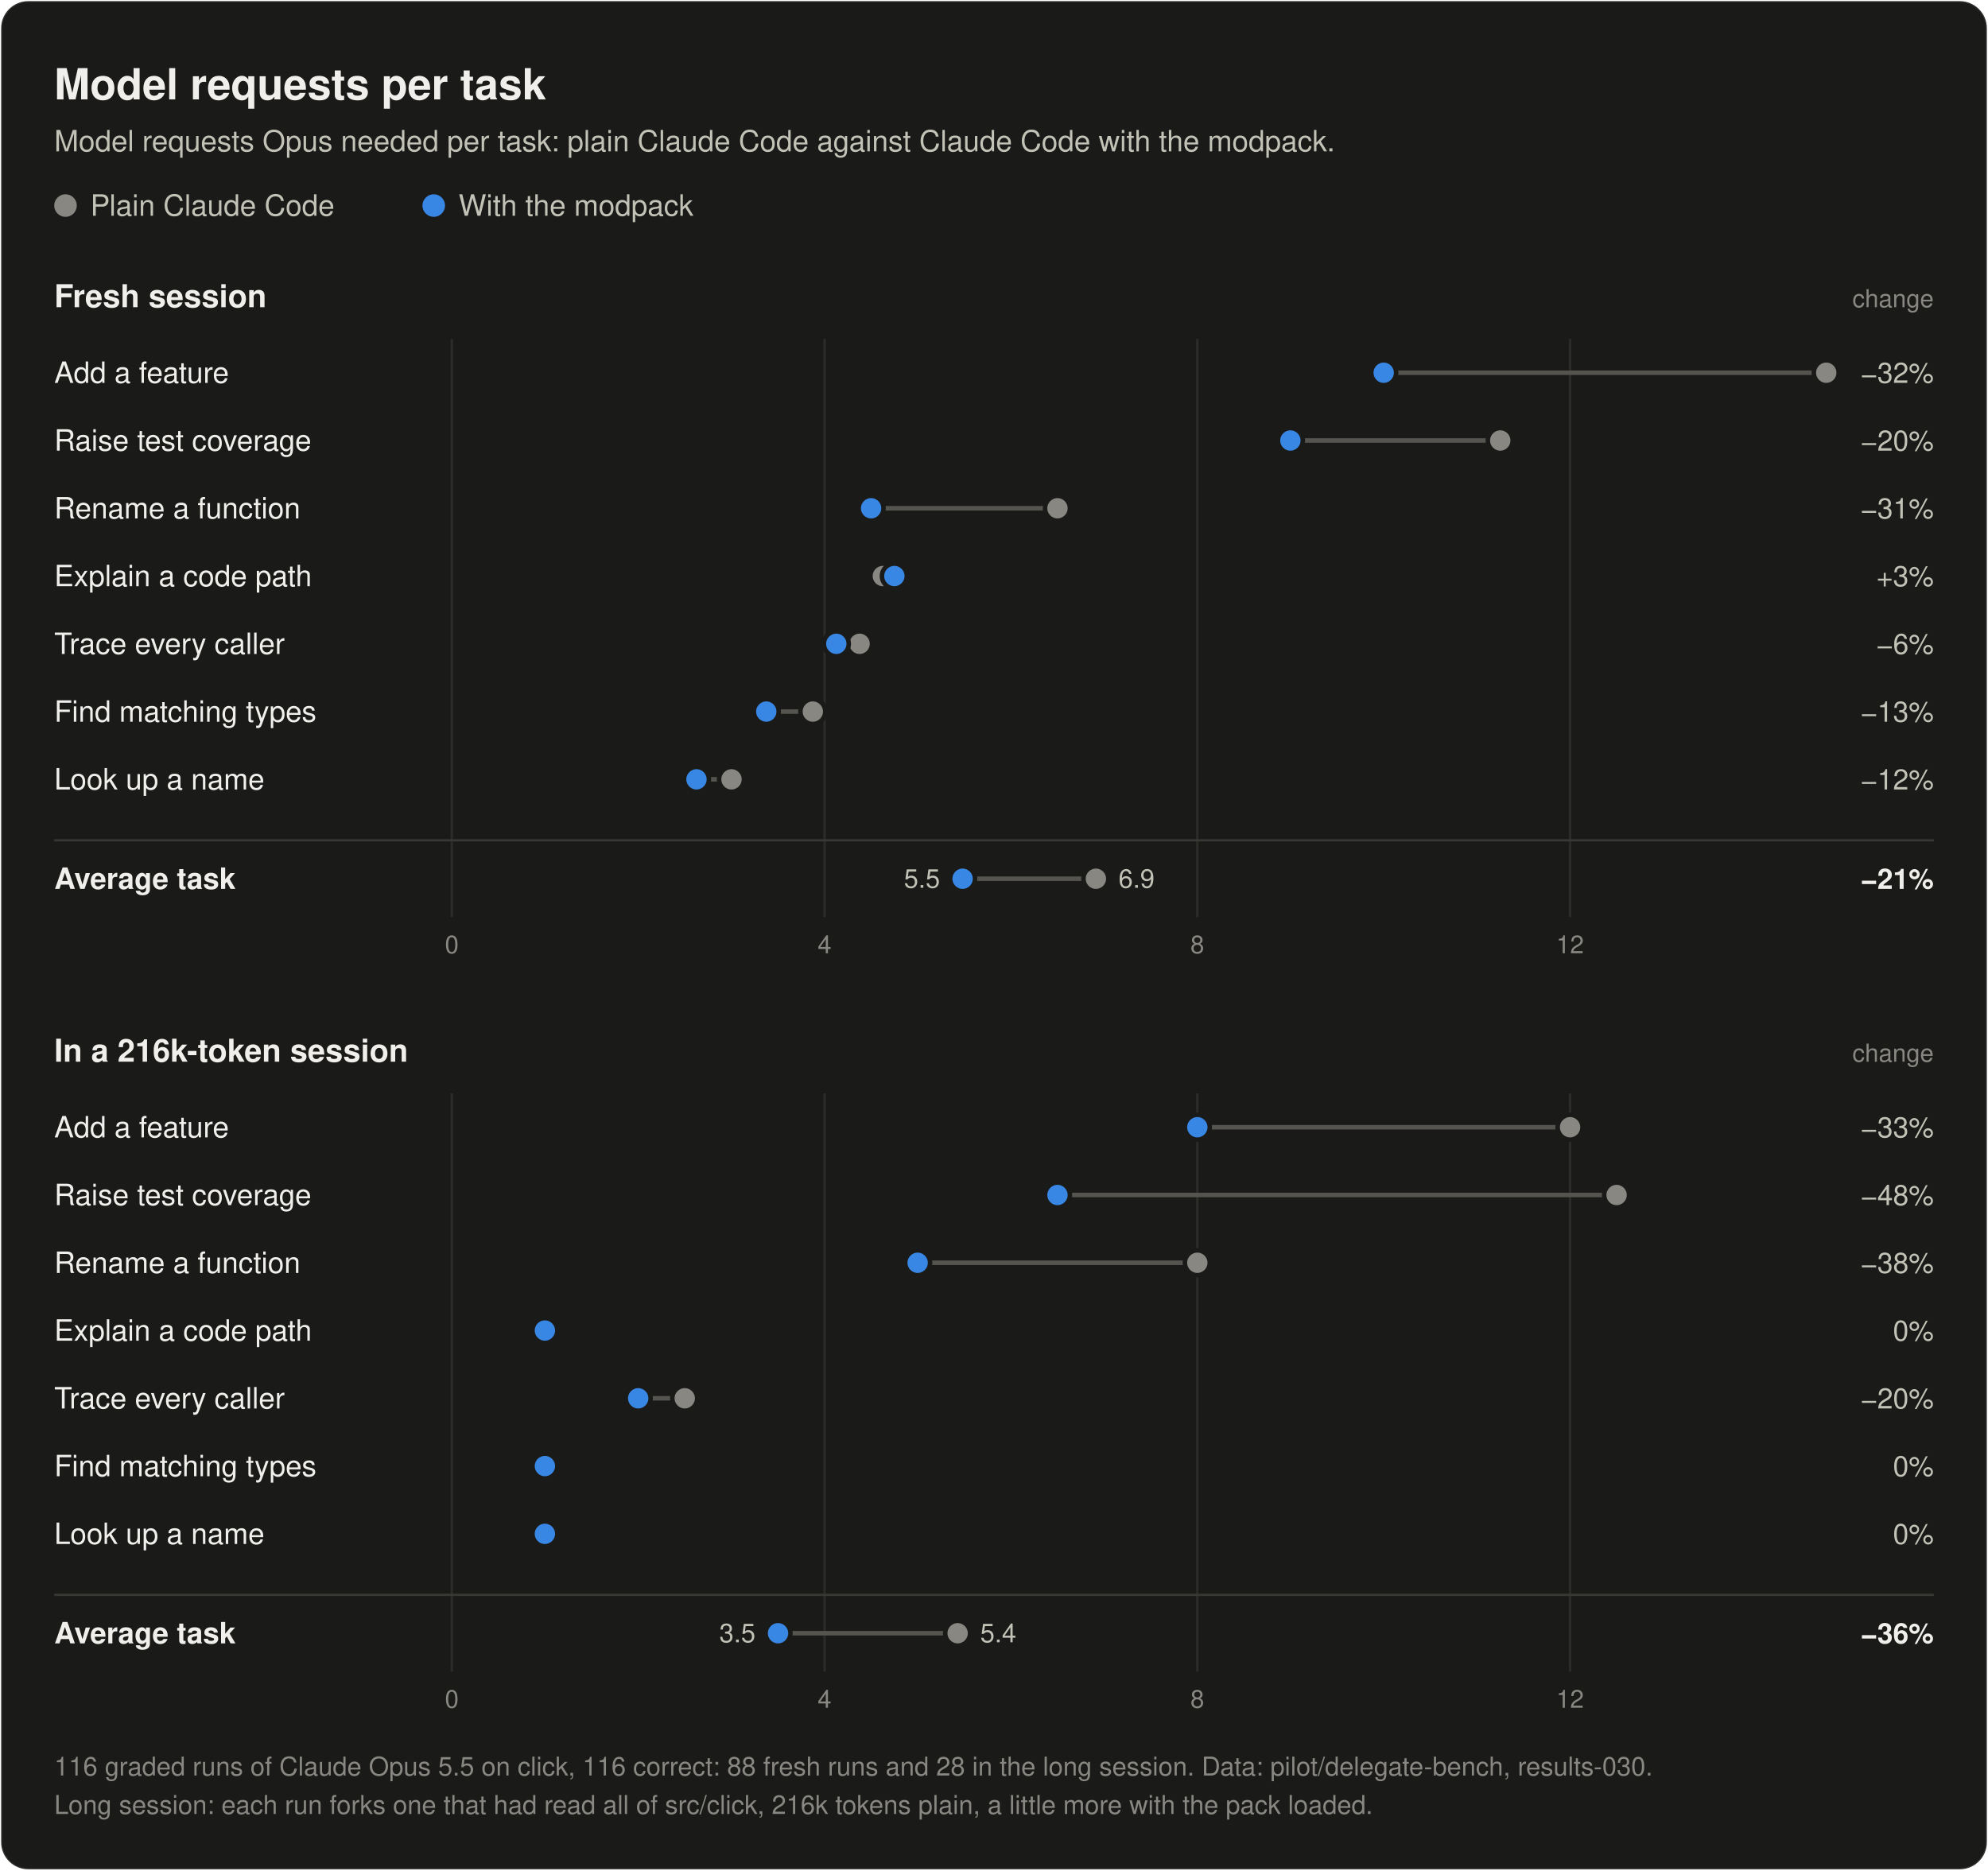
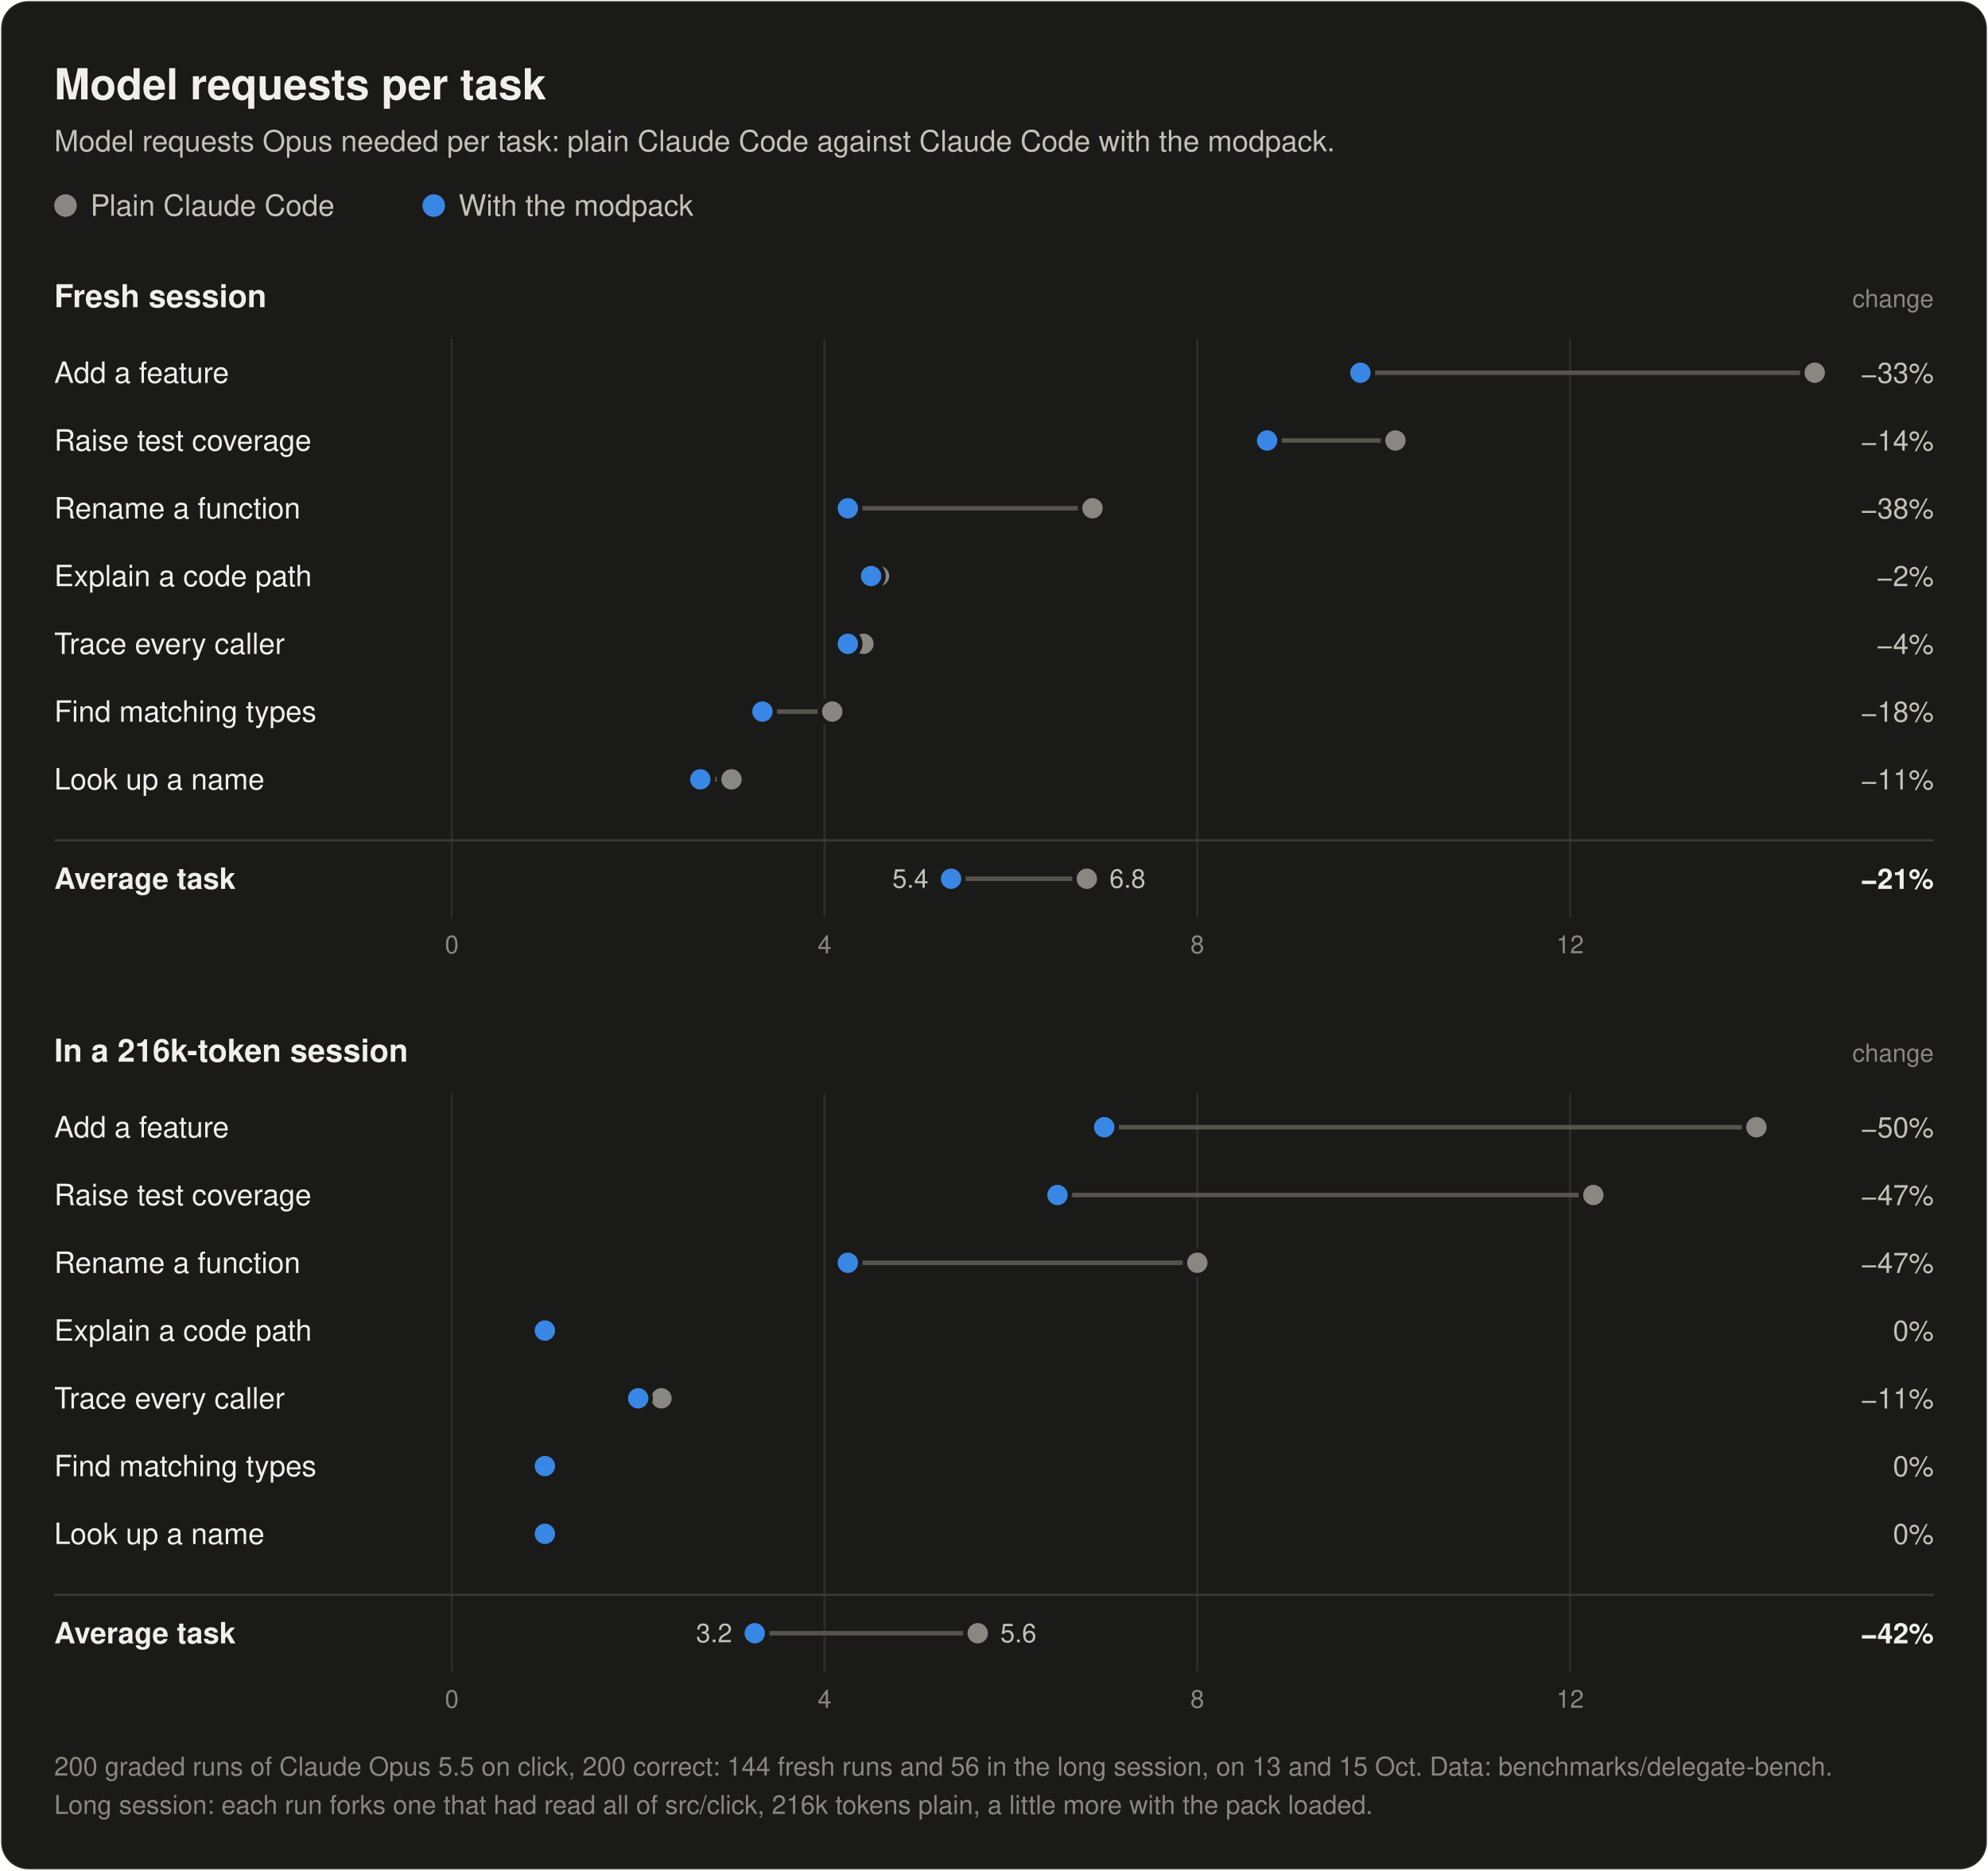
<svg xmlns="http://www.w3.org/2000/svg" width="880" height="828" viewBox="0 0 880 828" role="img" font-family="-apple-system, BlinkMacSystemFont, 'Segoe UI', Helvetica, Arial, sans-serif">
  <rect x="0.5" y="0.5" width="879" height="827" rx="12" fill="#1a1a19" stroke="rgba(255,255,255,0.10)" />
  <text x="24.0" y="44.0" font-size="19" font-weight="600" fill="#f0efec" text-anchor="start">Model requests per task</text>
  <text x="24.0" y="67.0" font-size="13" font-weight="400" fill="#c3c2b7" text-anchor="start">Model requests Opus needed per task: plain Claude Code against Claude Code with the modpack.</text>
  <circle cx="29" cy="91" r="5" fill="#898781" />
  <text x="40.0" y="95.5" font-size="13" font-weight="400" fill="#c3c2b7" text-anchor="start">Plain Claude Code</text>
  <circle cx="192.0" cy="91" r="5" fill="#3987e5" />
  <text x="203.0" y="95.5" font-size="13" font-weight="400" fill="#c3c2b7" text-anchor="start">With the modpack</text>
  <text x="24.0" y="136.0" font-size="14" font-weight="600" fill="#f0efec" text-anchor="start">Fresh session</text>
  <text x="856.0" y="136.0" font-size="11" font-weight="400" fill="#898781" text-anchor="end">change</text>
  <line x1="200.0" y1="150" x2="200.0" y2="406" stroke="#2c2c2a" stroke-width="1" />
  <text x="200.0" y="422.0" font-size="11" font-weight="400" fill="#898781" text-anchor="middle" style="font-variant-numeric: tabular-nums">0</text>
  <line x1="365.0" y1="150" x2="365.0" y2="406" stroke="#2c2c2a" stroke-width="1" />
  <text x="365.0" y="422.0" font-size="11" font-weight="400" fill="#898781" text-anchor="middle" style="font-variant-numeric: tabular-nums">4</text>
  <line x1="530.0" y1="150" x2="530.0" y2="406" stroke="#2c2c2a" stroke-width="1" />
  <text x="530.0" y="422.0" font-size="11" font-weight="400" fill="#898781" text-anchor="middle" style="font-variant-numeric: tabular-nums">8</text>
  <line x1="695.0" y1="150" x2="695.0" y2="406" stroke="#2c2c2a" stroke-width="1" />
  <text x="695.0" y="422.0" font-size="11" font-weight="400" fill="#898781" text-anchor="middle" style="font-variant-numeric: tabular-nums">12</text>
  <line x1="24" y1="372.0" x2="856" y2="372.0" stroke="#383835" stroke-width="1" />
  <text x="24.0" y="169.5" font-size="13" font-weight="400" fill="#f0efec" text-anchor="start">Add a feature</text>
-   <line x1="808.4" y1="165.0" x2="612.5" y2="165.0" stroke="#55544f" stroke-width="2" stroke-linecap="round" />
-   <circle cx="808.4" cy="165.0" r="5.5" fill="#898781" stroke="#1a1a19" stroke-width="2" />
-   <circle cx="612.5" cy="165.0" r="5.5" fill="#3987e5" stroke="#1a1a19" stroke-width="2" />
-   <text x="856.0" y="169.5" font-size="12.5" font-weight="400" fill="#c3c2b7" text-anchor="end" style="font-variant-numeric: tabular-nums">−32%</text>
+   <line x1="803.3" y1="165.0" x2="602.2" y2="165.0" stroke="#55544f" stroke-width="2" stroke-linecap="round" />
+   <circle cx="803.3" cy="165.0" r="5.5" fill="#898781" stroke="#1a1a19" stroke-width="2" />
+   <circle cx="602.2" cy="165.0" r="5.5" fill="#3987e5" stroke="#1a1a19" stroke-width="2" />
+   <text x="856.0" y="169.5" font-size="12.5" font-weight="400" fill="#c3c2b7" text-anchor="end" style="font-variant-numeric: tabular-nums">−33%</text>
  <text x="24.0" y="199.5" font-size="13" font-weight="400" fill="#f0efec" text-anchor="start">Raise test coverage</text>
-   <line x1="664.1" y1="195.0" x2="571.2" y2="195.0" stroke="#55544f" stroke-width="2" stroke-linecap="round" />
-   <circle cx="664.1" cy="195.0" r="5.5" fill="#898781" stroke="#1a1a19" stroke-width="2" />
-   <circle cx="571.2" cy="195.0" r="5.5" fill="#3987e5" stroke="#1a1a19" stroke-width="2" />
-   <text x="856.0" y="199.5" font-size="12.5" font-weight="400" fill="#c3c2b7" text-anchor="end" style="font-variant-numeric: tabular-nums">−20%</text>
+   <line x1="617.7" y1="195.0" x2="560.9" y2="195.0" stroke="#55544f" stroke-width="2" stroke-linecap="round" />
+   <circle cx="617.7" cy="195.0" r="5.5" fill="#898781" stroke="#1a1a19" stroke-width="2" />
+   <circle cx="560.9" cy="195.0" r="5.5" fill="#3987e5" stroke="#1a1a19" stroke-width="2" />
+   <text x="856.0" y="199.5" font-size="12.5" font-weight="400" fill="#c3c2b7" text-anchor="end" style="font-variant-numeric: tabular-nums">−14%</text>
  <text x="24.0" y="229.5" font-size="13" font-weight="400" fill="#f0efec" text-anchor="start">Rename a function</text>
-   <line x1="468.1" y1="225.0" x2="385.6" y2="225.0" stroke="#55544f" stroke-width="2" stroke-linecap="round" />
-   <circle cx="468.1" cy="225.0" r="5.5" fill="#898781" stroke="#1a1a19" stroke-width="2" />
-   <circle cx="385.6" cy="225.0" r="5.5" fill="#3987e5" stroke="#1a1a19" stroke-width="2" />
-   <text x="856.0" y="229.5" font-size="12.5" font-weight="400" fill="#c3c2b7" text-anchor="end" style="font-variant-numeric: tabular-nums">−31%</text>
+   <line x1="483.6" y1="225.0" x2="375.3" y2="225.0" stroke="#55544f" stroke-width="2" stroke-linecap="round" />
+   <circle cx="483.6" cy="225.0" r="5.5" fill="#898781" stroke="#1a1a19" stroke-width="2" />
+   <circle cx="375.3" cy="225.0" r="5.5" fill="#3987e5" stroke="#1a1a19" stroke-width="2" />
+   <text x="856.0" y="229.5" font-size="12.5" font-weight="400" fill="#c3c2b7" text-anchor="end" style="font-variant-numeric: tabular-nums">−38%</text>
  <text x="24.0" y="259.5" font-size="13" font-weight="400" fill="#f0efec" text-anchor="start">Explain a code path</text>
-   <line x1="390.8" y1="255.0" x2="395.9" y2="255.0" stroke="#55544f" stroke-width="2" stroke-linecap="round" />
-   <circle cx="390.8" cy="255.0" r="5.5" fill="#898781" stroke="#1a1a19" stroke-width="2" />
-   <circle cx="395.9" cy="255.0" r="5.5" fill="#3987e5" stroke="#1a1a19" stroke-width="2" />
-   <text x="856.0" y="259.5" font-size="12.5" font-weight="400" fill="#c3c2b7" text-anchor="end" style="font-variant-numeric: tabular-nums">+3%</text>
+   <line x1="389.1" y1="255.0" x2="385.6" y2="255.0" stroke="#55544f" stroke-width="2" stroke-linecap="round" />
+   <circle cx="389.1" cy="255.0" r="5.5" fill="#898781" stroke="#1a1a19" stroke-width="2" />
+   <circle cx="385.6" cy="255.0" r="5.5" fill="#3987e5" stroke="#1a1a19" stroke-width="2" />
+   <text x="856.0" y="259.5" font-size="12.5" font-weight="400" fill="#c3c2b7" text-anchor="end" style="font-variant-numeric: tabular-nums">−2%</text>
  <text x="24.0" y="289.5" font-size="13" font-weight="400" fill="#f0efec" text-anchor="start">Trace every caller</text>
-   <line x1="380.5" y1="285.0" x2="370.2" y2="285.0" stroke="#55544f" stroke-width="2" stroke-linecap="round" />
-   <circle cx="380.5" cy="285.0" r="5.5" fill="#898781" stroke="#1a1a19" stroke-width="2" />
-   <circle cx="370.2" cy="285.0" r="5.5" fill="#3987e5" stroke="#1a1a19" stroke-width="2" />
-   <text x="856.0" y="289.5" font-size="12.5" font-weight="400" fill="#c3c2b7" text-anchor="end" style="font-variant-numeric: tabular-nums">−6%</text>
+   <line x1="382.2" y1="285.0" x2="375.3" y2="285.0" stroke="#55544f" stroke-width="2" stroke-linecap="round" />
+   <circle cx="382.2" cy="285.0" r="5.5" fill="#898781" stroke="#1a1a19" stroke-width="2" />
+   <circle cx="375.3" cy="285.0" r="5.5" fill="#3987e5" stroke="#1a1a19" stroke-width="2" />
+   <text x="856.0" y="289.5" font-size="12.5" font-weight="400" fill="#c3c2b7" text-anchor="end" style="font-variant-numeric: tabular-nums">−4%</text>
  <text x="24.0" y="319.5" font-size="13" font-weight="400" fill="#f0efec" text-anchor="start">Find matching types</text>
-   <line x1="359.8" y1="315.0" x2="339.2" y2="315.0" stroke="#55544f" stroke-width="2" stroke-linecap="round" />
-   <circle cx="359.8" cy="315.0" r="5.5" fill="#898781" stroke="#1a1a19" stroke-width="2" />
-   <circle cx="339.2" cy="315.0" r="5.5" fill="#3987e5" stroke="#1a1a19" stroke-width="2" />
-   <text x="856.0" y="319.5" font-size="12.5" font-weight="400" fill="#c3c2b7" text-anchor="end" style="font-variant-numeric: tabular-nums">−13%</text>
+   <line x1="368.4" y1="315.0" x2="337.5" y2="315.0" stroke="#55544f" stroke-width="2" stroke-linecap="round" />
+   <circle cx="368.4" cy="315.0" r="5.5" fill="#898781" stroke="#1a1a19" stroke-width="2" />
+   <circle cx="337.5" cy="315.0" r="5.5" fill="#3987e5" stroke="#1a1a19" stroke-width="2" />
+   <text x="856.0" y="319.5" font-size="12.5" font-weight="400" fill="#c3c2b7" text-anchor="end" style="font-variant-numeric: tabular-nums">−18%</text>
  <text x="24.0" y="349.5" font-size="13" font-weight="400" fill="#f0efec" text-anchor="start">Look up a name</text>
-   <line x1="323.8" y1="345.0" x2="308.3" y2="345.0" stroke="#55544f" stroke-width="2" stroke-linecap="round" />
+   <line x1="323.8" y1="345.0" x2="310.0" y2="345.0" stroke="#55544f" stroke-width="2" stroke-linecap="round" />
  <circle cx="323.8" cy="345.0" r="5.5" fill="#898781" stroke="#1a1a19" stroke-width="2" />
-   <circle cx="308.3" cy="345.0" r="5.5" fill="#3987e5" stroke="#1a1a19" stroke-width="2" />
-   <text x="856.0" y="349.5" font-size="12.5" font-weight="400" fill="#c3c2b7" text-anchor="end" style="font-variant-numeric: tabular-nums">−12%</text>
+   <circle cx="310.0" cy="345.0" r="5.5" fill="#3987e5" stroke="#1a1a19" stroke-width="2" />
+   <text x="856.0" y="349.5" font-size="12.5" font-weight="400" fill="#c3c2b7" text-anchor="end" style="font-variant-numeric: tabular-nums">−11%</text>
  <text x="24.0" y="393.5" font-size="13" font-weight="600" fill="#f0efec" text-anchor="start">Average task</text>
-   <line x1="485.1" y1="389.0" x2="426.1" y2="389.0" stroke="#55544f" stroke-width="2" stroke-linecap="round" />
-   <circle cx="485.1" cy="389.0" r="5.5" fill="#898781" stroke="#1a1a19" stroke-width="2" />
-   <circle cx="426.1" cy="389.0" r="5.5" fill="#3987e5" stroke="#1a1a19" stroke-width="2" />
+   <line x1="481.1" y1="389.0" x2="421.0" y2="389.0" stroke="#55544f" stroke-width="2" stroke-linecap="round" />
+   <circle cx="481.1" cy="389.0" r="5.5" fill="#898781" stroke="#1a1a19" stroke-width="2" />
+   <circle cx="421.0" cy="389.0" r="5.5" fill="#3987e5" stroke="#1a1a19" stroke-width="2" />
  <text x="856.0" y="393.5" font-size="12.5" font-weight="600" fill="#f0efec" text-anchor="end" style="font-variant-numeric: tabular-nums">−21%</text>
-   <text x="416.1" y="393.0" font-size="11.5" font-weight="400" fill="#c3c2b7" text-anchor="end" style="font-variant-numeric: tabular-nums">5.5</text>
-   <text x="495.1" y="393.0" font-size="11.5" font-weight="400" fill="#c3c2b7" text-anchor="start" style="font-variant-numeric: tabular-nums">6.9</text>
+   <text x="411.0" y="393.0" font-size="11.5" font-weight="400" fill="#c3c2b7" text-anchor="end" style="font-variant-numeric: tabular-nums">5.4</text>
+   <text x="491.1" y="393.0" font-size="11.5" font-weight="400" fill="#c3c2b7" text-anchor="start" style="font-variant-numeric: tabular-nums">6.8</text>
  <text x="24.0" y="470.0" font-size="14" font-weight="600" fill="#f0efec" text-anchor="start">In a 216k-token session</text>
  <text x="856.0" y="470.0" font-size="11" font-weight="400" fill="#898781" text-anchor="end">change</text>
  <line x1="200.0" y1="484" x2="200.0" y2="740" stroke="#2c2c2a" stroke-width="1" />
  <text x="200.0" y="756.0" font-size="11" font-weight="400" fill="#898781" text-anchor="middle" style="font-variant-numeric: tabular-nums">0</text>
  <line x1="365.0" y1="484" x2="365.0" y2="740" stroke="#2c2c2a" stroke-width="1" />
  <text x="365.0" y="756.0" font-size="11" font-weight="400" fill="#898781" text-anchor="middle" style="font-variant-numeric: tabular-nums">4</text>
  <line x1="530.0" y1="484" x2="530.0" y2="740" stroke="#2c2c2a" stroke-width="1" />
  <text x="530.0" y="756.0" font-size="11" font-weight="400" fill="#898781" text-anchor="middle" style="font-variant-numeric: tabular-nums">8</text>
  <line x1="695.0" y1="484" x2="695.0" y2="740" stroke="#2c2c2a" stroke-width="1" />
  <text x="695.0" y="756.0" font-size="11" font-weight="400" fill="#898781" text-anchor="middle" style="font-variant-numeric: tabular-nums">12</text>
  <line x1="24" y1="706.0" x2="856" y2="706.0" stroke="#383835" stroke-width="1" />
  <text x="24.0" y="503.5" font-size="13" font-weight="400" fill="#f0efec" text-anchor="start">Add a feature</text>
-   <line x1="695.0" y1="499.0" x2="530.0" y2="499.0" stroke="#55544f" stroke-width="2" stroke-linecap="round" />
-   <circle cx="695.0" cy="499.0" r="5.5" fill="#898781" stroke="#1a1a19" stroke-width="2" />
-   <circle cx="530.0" cy="499.0" r="5.5" fill="#3987e5" stroke="#1a1a19" stroke-width="2" />
-   <text x="856.0" y="503.5" font-size="12.5" font-weight="400" fill="#c3c2b7" text-anchor="end" style="font-variant-numeric: tabular-nums">−33%</text>
+   <line x1="777.5" y1="499.0" x2="488.8" y2="499.0" stroke="#55544f" stroke-width="2" stroke-linecap="round" />
+   <circle cx="777.5" cy="499.0" r="5.5" fill="#898781" stroke="#1a1a19" stroke-width="2" />
+   <circle cx="488.8" cy="499.0" r="5.5" fill="#3987e5" stroke="#1a1a19" stroke-width="2" />
+   <text x="856.0" y="503.5" font-size="12.5" font-weight="400" fill="#c3c2b7" text-anchor="end" style="font-variant-numeric: tabular-nums">−50%</text>
  <text x="24.0" y="533.5" font-size="13" font-weight="400" fill="#f0efec" text-anchor="start">Raise test coverage</text>
-   <line x1="715.6" y1="529.0" x2="468.1" y2="529.0" stroke="#55544f" stroke-width="2" stroke-linecap="round" />
-   <circle cx="715.6" cy="529.0" r="5.5" fill="#898781" stroke="#1a1a19" stroke-width="2" />
+   <line x1="705.3" y1="529.0" x2="468.1" y2="529.0" stroke="#55544f" stroke-width="2" stroke-linecap="round" />
+   <circle cx="705.3" cy="529.0" r="5.5" fill="#898781" stroke="#1a1a19" stroke-width="2" />
  <circle cx="468.1" cy="529.0" r="5.5" fill="#3987e5" stroke="#1a1a19" stroke-width="2" />
-   <text x="856.0" y="533.5" font-size="12.5" font-weight="400" fill="#c3c2b7" text-anchor="end" style="font-variant-numeric: tabular-nums">−48%</text>
+   <text x="856.0" y="533.5" font-size="12.5" font-weight="400" fill="#c3c2b7" text-anchor="end" style="font-variant-numeric: tabular-nums">−47%</text>
  <text x="24.0" y="563.5" font-size="13" font-weight="400" fill="#f0efec" text-anchor="start">Rename a function</text>
-   <line x1="530.0" y1="559.0" x2="406.2" y2="559.0" stroke="#55544f" stroke-width="2" stroke-linecap="round" />
+   <line x1="530.0" y1="559.0" x2="375.3" y2="559.0" stroke="#55544f" stroke-width="2" stroke-linecap="round" />
  <circle cx="530.0" cy="559.0" r="5.5" fill="#898781" stroke="#1a1a19" stroke-width="2" />
-   <circle cx="406.2" cy="559.0" r="5.5" fill="#3987e5" stroke="#1a1a19" stroke-width="2" />
-   <text x="856.0" y="563.5" font-size="12.5" font-weight="400" fill="#c3c2b7" text-anchor="end" style="font-variant-numeric: tabular-nums">−38%</text>
+   <circle cx="375.3" cy="559.0" r="5.5" fill="#3987e5" stroke="#1a1a19" stroke-width="2" />
+   <text x="856.0" y="563.5" font-size="12.5" font-weight="400" fill="#c3c2b7" text-anchor="end" style="font-variant-numeric: tabular-nums">−47%</text>
  <text x="24.0" y="593.5" font-size="13" font-weight="400" fill="#f0efec" text-anchor="start">Explain a code path</text>
  <line x1="241.2" y1="589.0" x2="241.2" y2="589.0" stroke="#55544f" stroke-width="2" stroke-linecap="round" />
  <circle cx="241.2" cy="589.0" r="5.5" fill="#898781" stroke="#1a1a19" stroke-width="2" />
  <circle cx="241.2" cy="589.0" r="5.5" fill="#3987e5" stroke="#1a1a19" stroke-width="2" />
  <text x="856.0" y="593.5" font-size="12.5" font-weight="400" fill="#c3c2b7" text-anchor="end" style="font-variant-numeric: tabular-nums">0%</text>
  <text x="24.0" y="623.5" font-size="13" font-weight="400" fill="#f0efec" text-anchor="start">Trace every caller</text>
-   <line x1="303.1" y1="619.0" x2="282.5" y2="619.0" stroke="#55544f" stroke-width="2" stroke-linecap="round" />
-   <circle cx="303.1" cy="619.0" r="5.5" fill="#898781" stroke="#1a1a19" stroke-width="2" />
+   <line x1="292.8" y1="619.0" x2="282.5" y2="619.0" stroke="#55544f" stroke-width="2" stroke-linecap="round" />
+   <circle cx="292.8" cy="619.0" r="5.5" fill="#898781" stroke="#1a1a19" stroke-width="2" />
  <circle cx="282.5" cy="619.0" r="5.5" fill="#3987e5" stroke="#1a1a19" stroke-width="2" />
-   <text x="856.0" y="623.5" font-size="12.5" font-weight="400" fill="#c3c2b7" text-anchor="end" style="font-variant-numeric: tabular-nums">−20%</text>
+   <text x="856.0" y="623.5" font-size="12.5" font-weight="400" fill="#c3c2b7" text-anchor="end" style="font-variant-numeric: tabular-nums">−11%</text>
  <text x="24.0" y="653.5" font-size="13" font-weight="400" fill="#f0efec" text-anchor="start">Find matching types</text>
  <line x1="241.2" y1="649.0" x2="241.2" y2="649.0" stroke="#55544f" stroke-width="2" stroke-linecap="round" />
  <circle cx="241.2" cy="649.0" r="5.5" fill="#898781" stroke="#1a1a19" stroke-width="2" />
  <circle cx="241.2" cy="649.0" r="5.5" fill="#3987e5" stroke="#1a1a19" stroke-width="2" />
  <text x="856.0" y="653.5" font-size="12.5" font-weight="400" fill="#c3c2b7" text-anchor="end" style="font-variant-numeric: tabular-nums">0%</text>
  <text x="24.0" y="683.5" font-size="13" font-weight="400" fill="#f0efec" text-anchor="start">Look up a name</text>
  <line x1="241.2" y1="679.0" x2="241.2" y2="679.0" stroke="#55544f" stroke-width="2" stroke-linecap="round" />
  <circle cx="241.2" cy="679.0" r="5.5" fill="#898781" stroke="#1a1a19" stroke-width="2" />
  <circle cx="241.2" cy="679.0" r="5.5" fill="#3987e5" stroke="#1a1a19" stroke-width="2" />
  <text x="856.0" y="683.5" font-size="12.5" font-weight="400" fill="#c3c2b7" text-anchor="end" style="font-variant-numeric: tabular-nums">0%</text>
  <text x="24.0" y="727.5" font-size="13" font-weight="600" fill="#f0efec" text-anchor="start">Average task</text>
-   <line x1="423.9" y1="723.0" x2="344.4" y2="723.0" stroke="#55544f" stroke-width="2" stroke-linecap="round" />
-   <circle cx="423.9" cy="723.0" r="5.5" fill="#898781" stroke="#1a1a19" stroke-width="2" />
-   <circle cx="344.4" cy="723.0" r="5.5" fill="#3987e5" stroke="#1a1a19" stroke-width="2" />
-   <text x="856.0" y="727.5" font-size="12.5" font-weight="600" fill="#f0efec" text-anchor="end" style="font-variant-numeric: tabular-nums">−36%</text>
-   <text x="334.4" y="727.0" font-size="11.5" font-weight="400" fill="#c3c2b7" text-anchor="end" style="font-variant-numeric: tabular-nums">3.5</text>
-   <text x="433.9" y="727.0" font-size="11.5" font-weight="400" fill="#c3c2b7" text-anchor="start" style="font-variant-numeric: tabular-nums">5.4</text>
-   <text x="24.0" y="786.0" font-size="11.5" font-weight="400" fill="#898781" text-anchor="start">116 graded runs of Claude Opus 5.5 on click, 116 correct: 88 fresh runs and 28 in the long session. Data: pilot/delegate-bench, results-030.</text>
+   <line x1="432.8" y1="723.0" x2="334.1" y2="723.0" stroke="#55544f" stroke-width="2" stroke-linecap="round" />
+   <circle cx="432.8" cy="723.0" r="5.5" fill="#898781" stroke="#1a1a19" stroke-width="2" />
+   <circle cx="334.1" cy="723.0" r="5.5" fill="#3987e5" stroke="#1a1a19" stroke-width="2" />
+   <text x="856.0" y="727.5" font-size="12.5" font-weight="600" fill="#f0efec" text-anchor="end" style="font-variant-numeric: tabular-nums">−42%</text>
+   <text x="324.1" y="727.0" font-size="11.5" font-weight="400" fill="#c3c2b7" text-anchor="end" style="font-variant-numeric: tabular-nums">3.2</text>
+   <text x="442.8" y="727.0" font-size="11.5" font-weight="400" fill="#c3c2b7" text-anchor="start" style="font-variant-numeric: tabular-nums">5.6</text>
+   <text x="24.0" y="786.0" font-size="11.5" font-weight="400" fill="#898781" text-anchor="start">200 graded runs of Claude Opus 5.5 on click, 200 correct: 144 fresh runs and 56 in the long session, on 13 and 15 Oct. Data: benchmarks/delegate-bench.</text>
  <text x="24.0" y="803.0" font-size="11.5" font-weight="400" fill="#898781" text-anchor="start">Long session: each run forks one that had read all of src/click, 216k tokens plain, a little more with the pack loaded.</text>
</svg>
